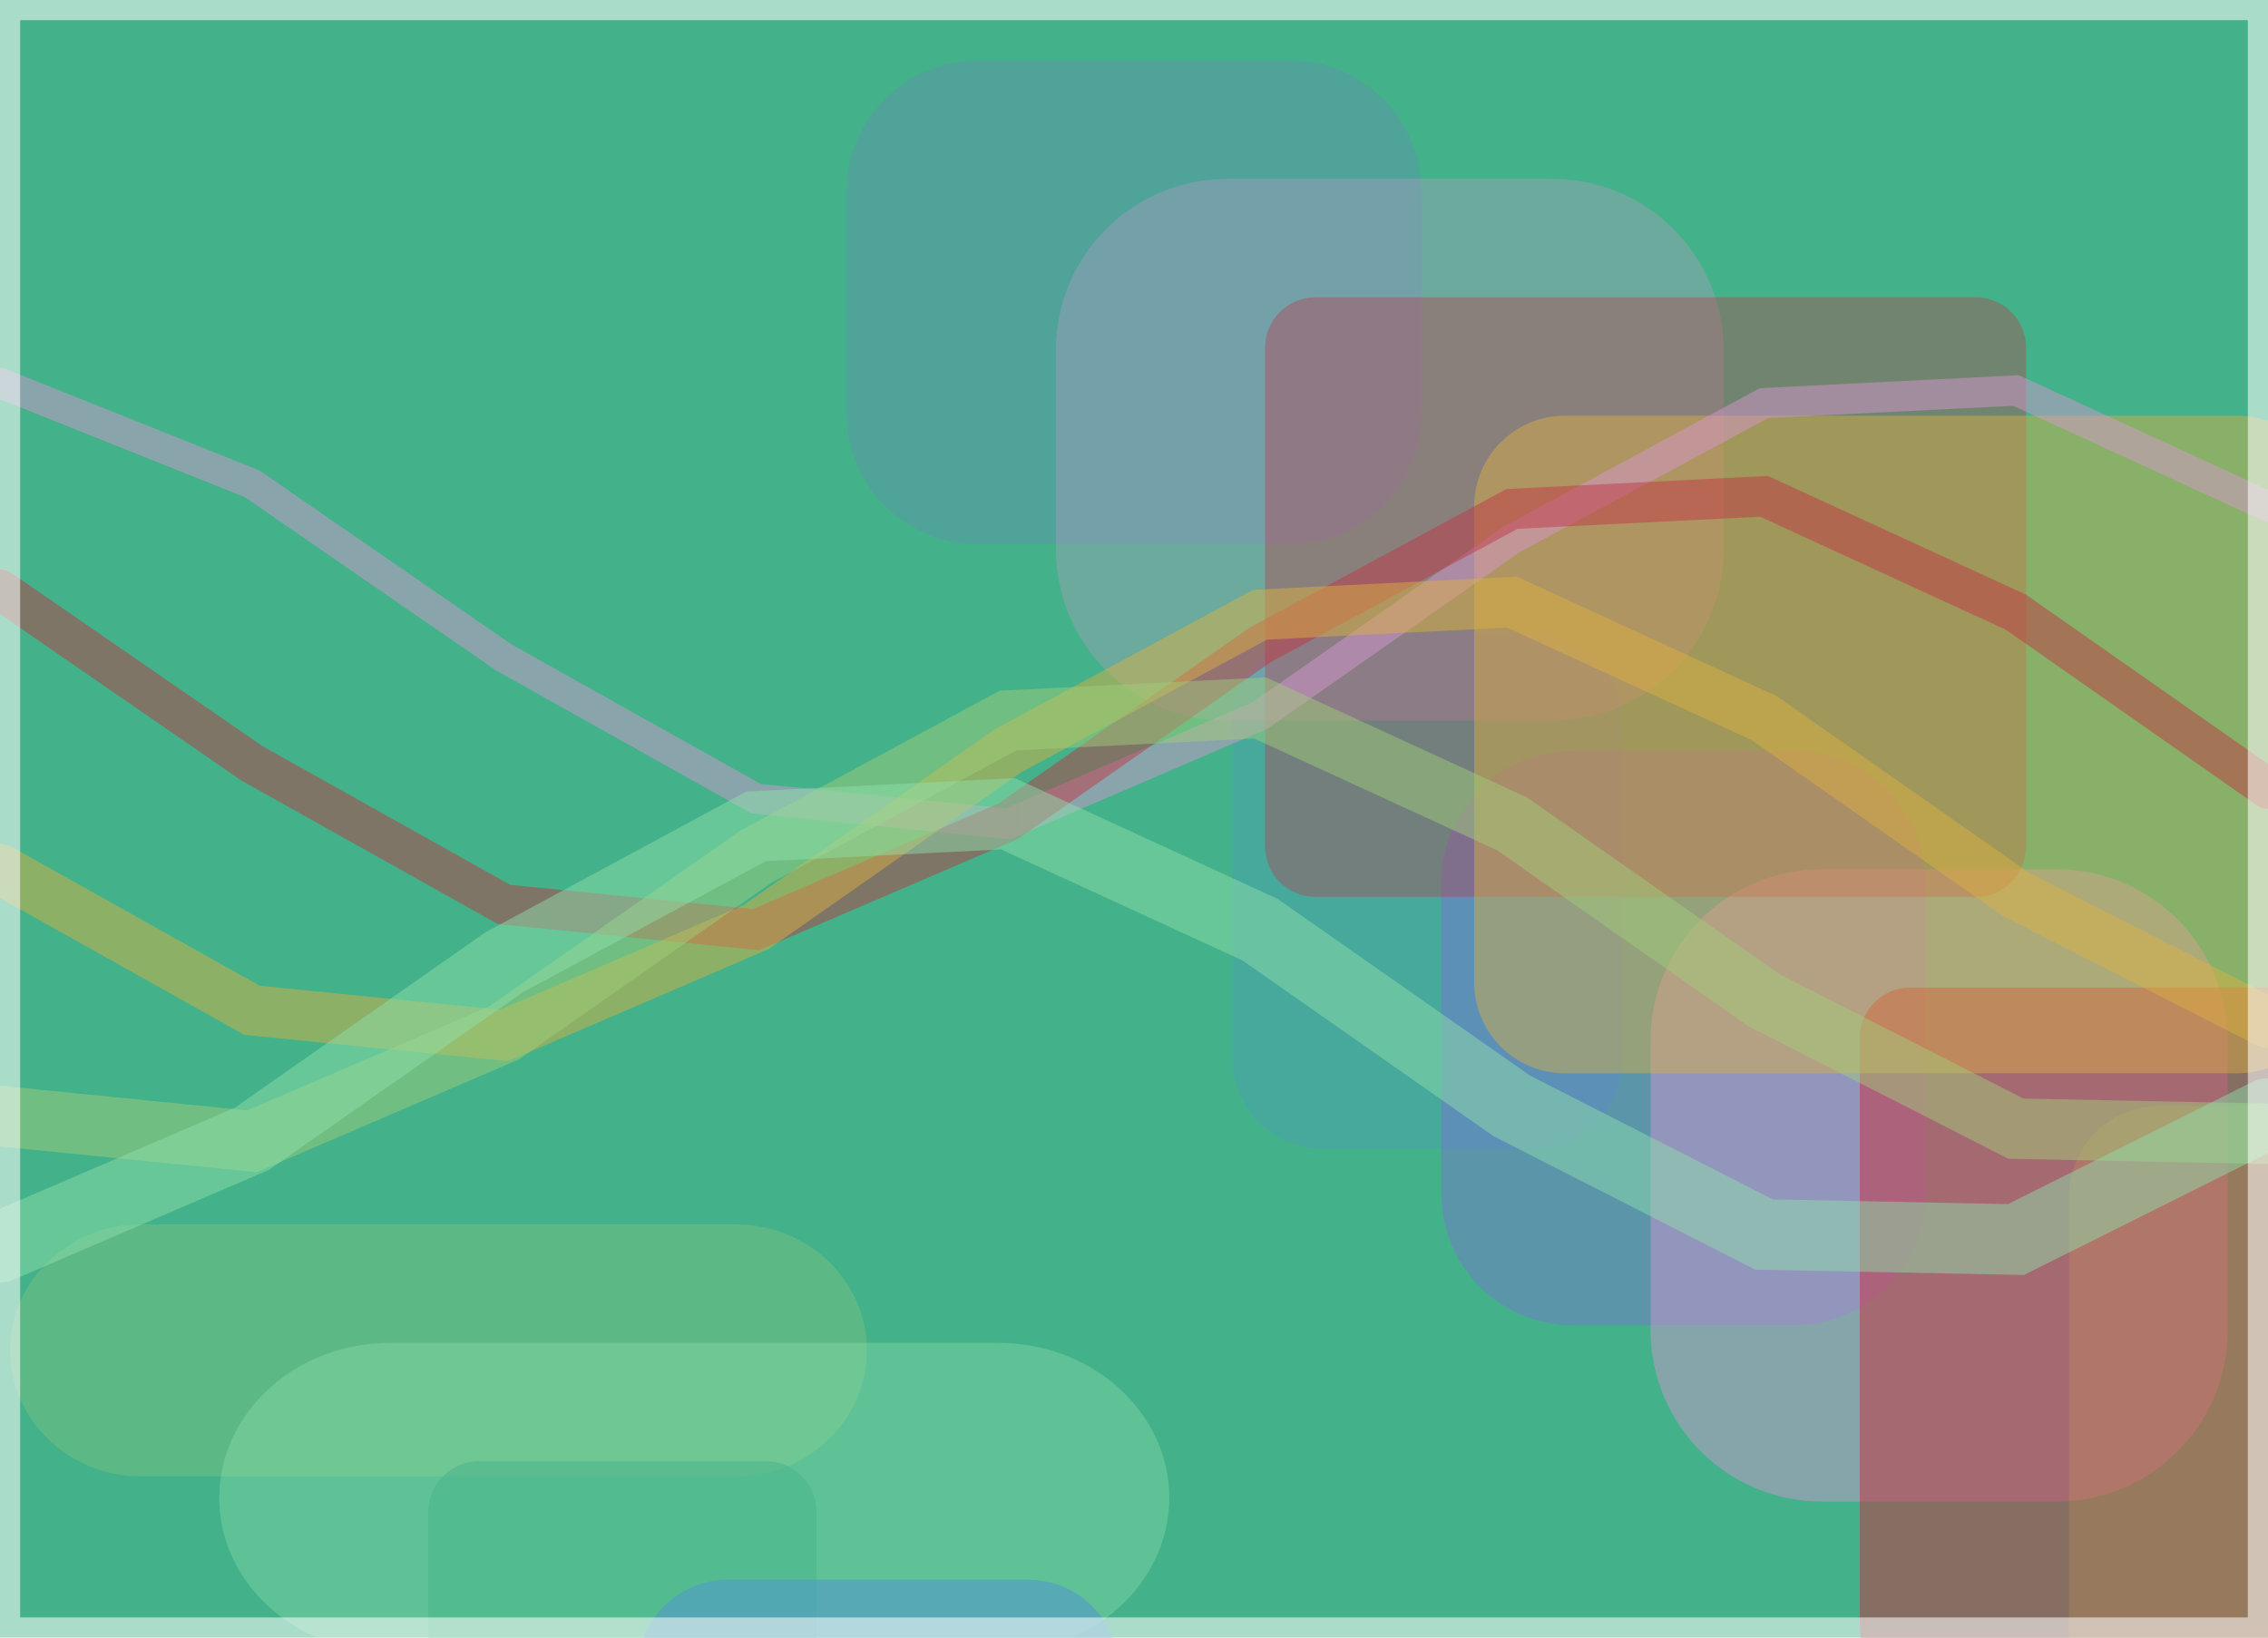
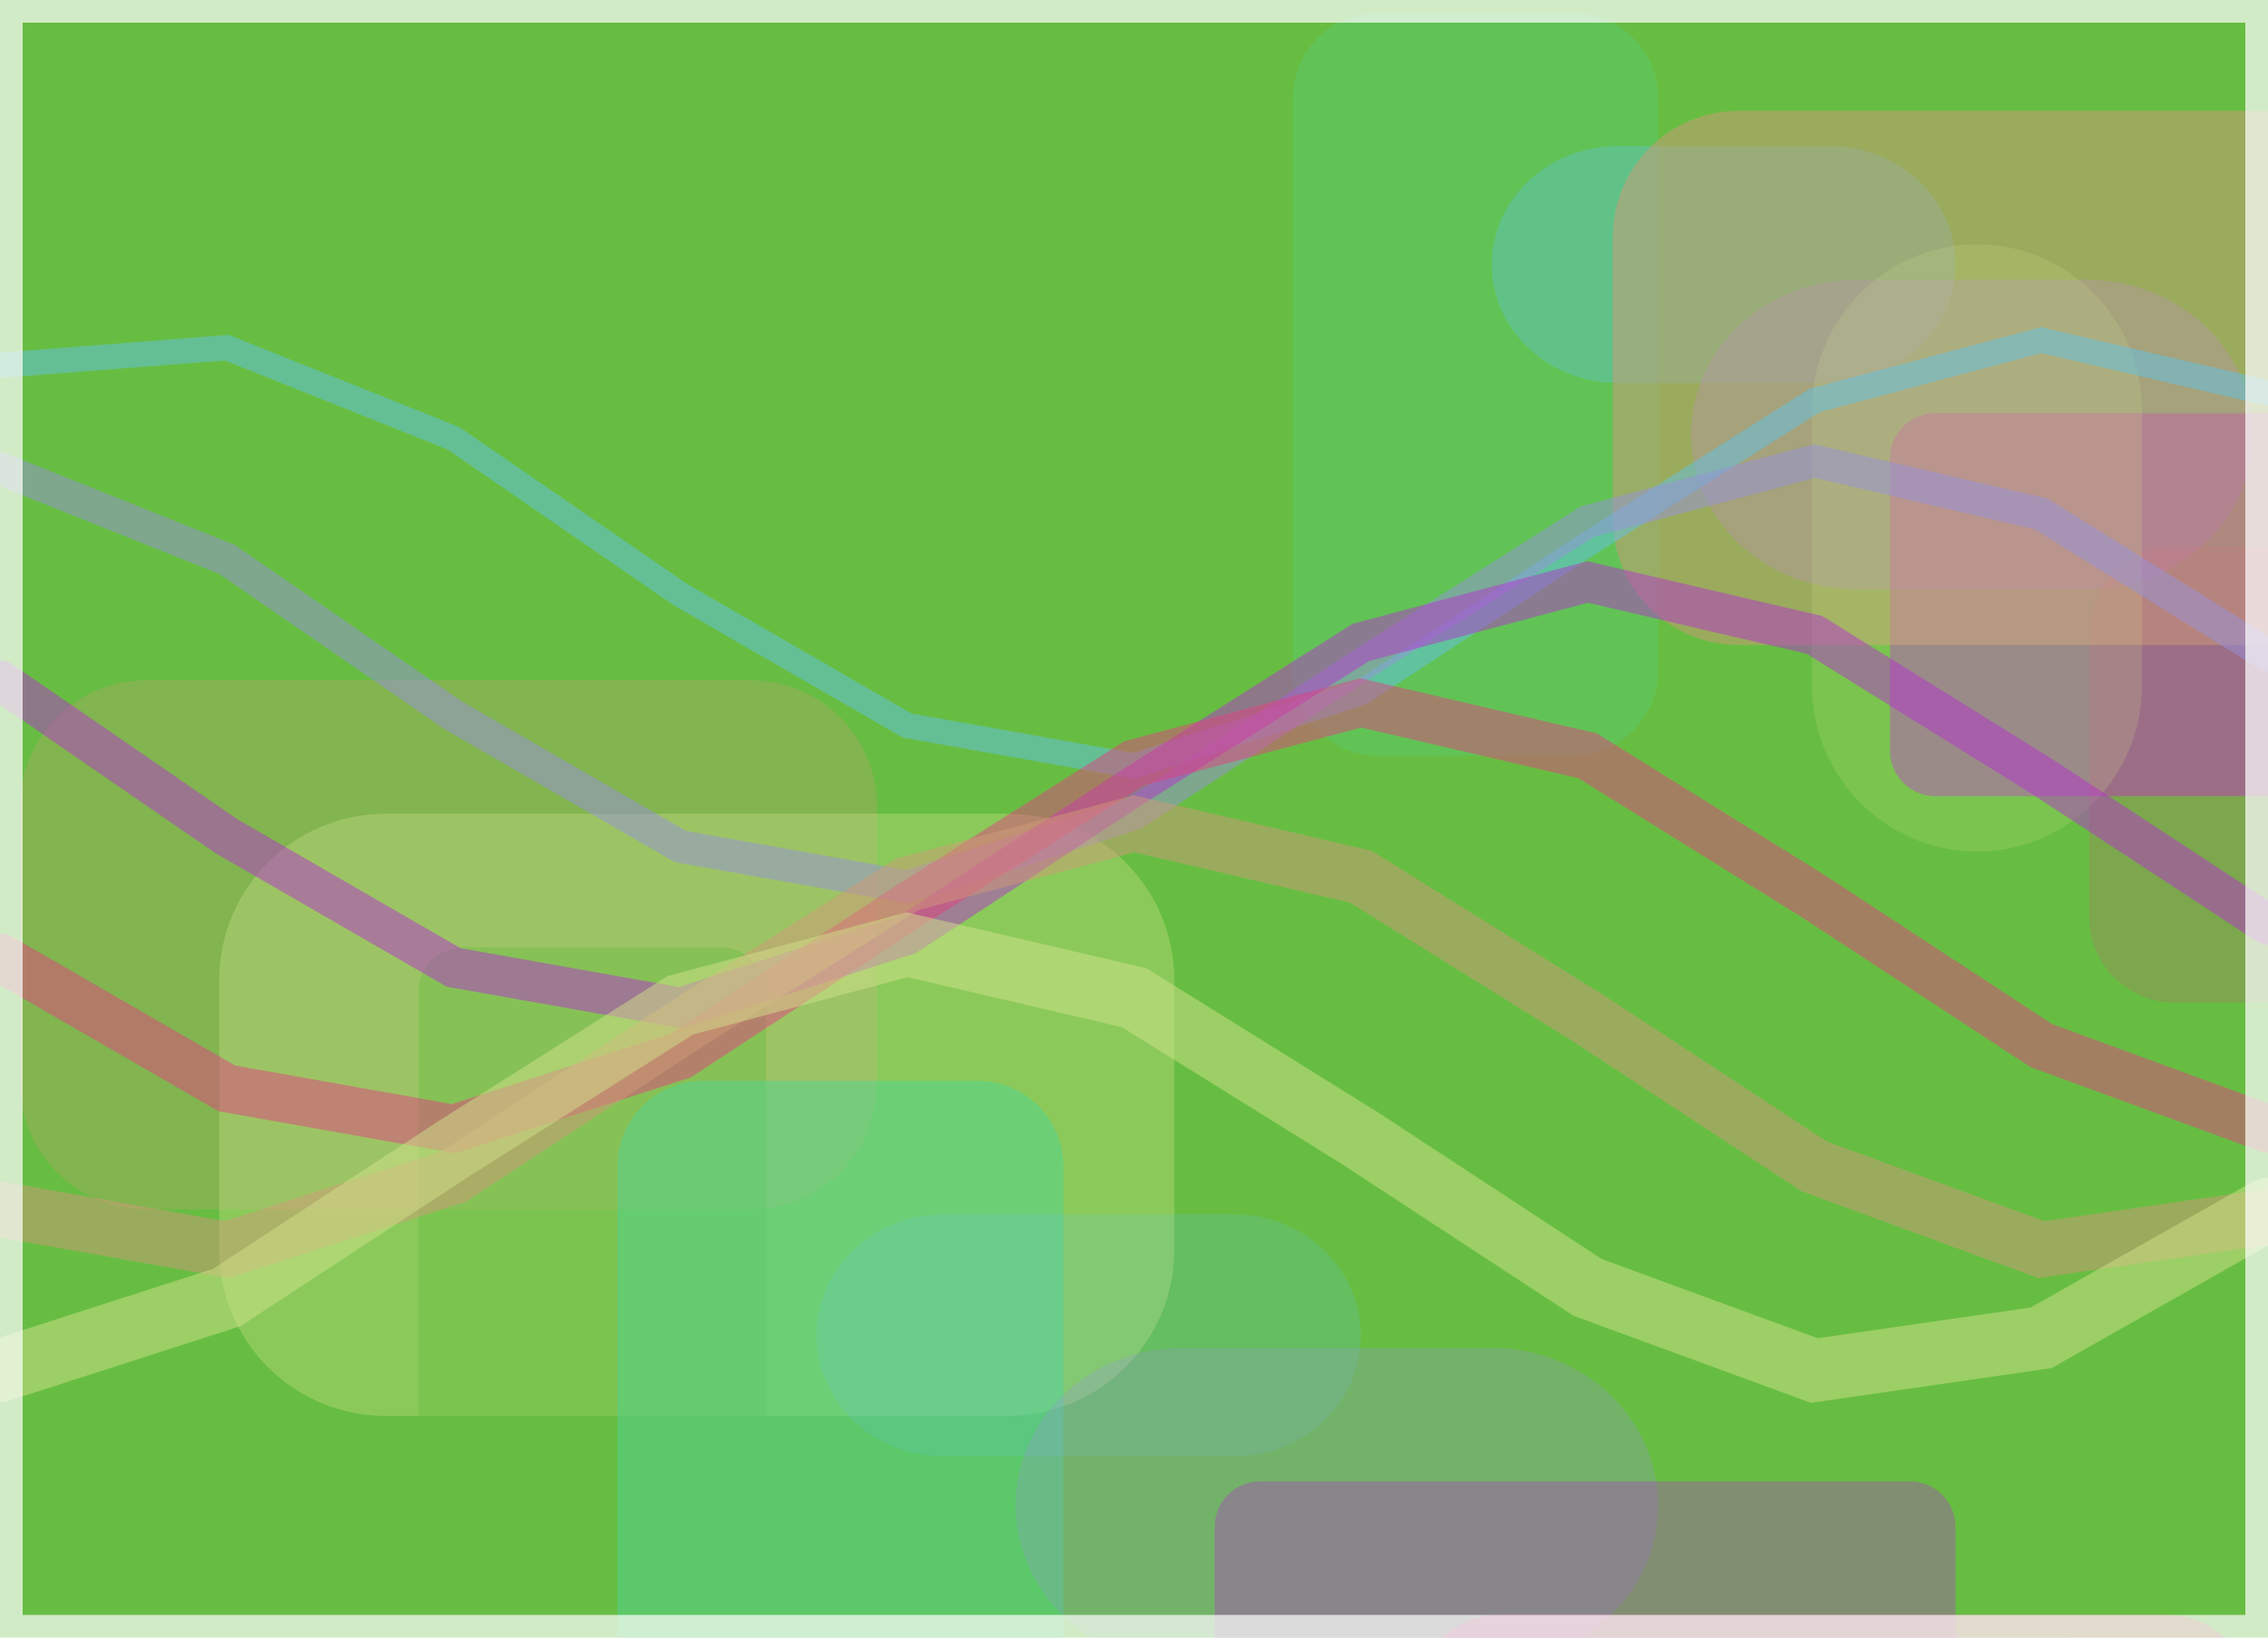
<svg xmlns="http://www.w3.org/2000/svg" viewBox="0 0 900 650" role="img" aria-label="Silver Ocean Calm abstract painting">
-   <rect width="900" height="650" fill="hsl(158, 45%, 48%)" />
-   <rect x="406" y="204" width="378" height="182" rx="20" fill="hsl(158, 45%, 48%)" opacity="0.18" />
-   <rect x="489" y="251" width="155" height="205" rx="36" fill="hsl(207, 57%, 56%)" opacity="0.27" />
-   <rect x="572" y="298" width="192" height="228" rx="52" fill="hsl(256, 69%, 64%)" opacity="0.36" />
-   <rect x="655" y="345" width="229" height="251" rx="68" fill="hsl(305, 45%, 72%)" opacity="0.45" />
-   <rect x="738" y="392" width="266" height="274" rx="20" fill="hsl(354, 57%, 48%)" opacity="0.54" />
-   <rect x="821" y="439" width="303" height="297" rx="36" fill="hsl(43, 69%, 56%)" opacity="0.18" />
-   <rect x="4" y="486" width="340" height="100" rx="52" fill="hsl(92, 45%, 64%)" opacity="0.27" />
-   <rect x="87" y="533" width="377" height="123" rx="68" fill="hsl(141, 57%, 72%)" opacity="0.36" />
-   <rect x="170" y="580" width="154" height="146" rx="20" fill="hsl(158, 45%, 48%)" opacity="0.45" />
-   <rect x="253" y="627" width="191" height="169" rx="36" fill="hsl(207, 57%, 56%)" opacity="0.54" />
-   <rect x="336" y="24" width="228" height="192" rx="52" fill="hsl(256, 69%, 64%)" opacity="0.18" />
-   <rect x="419" y="71" width="265" height="215" rx="68" fill="hsl(305, 45%, 72%)" opacity="0.27" />
-   <rect x="502" y="118" width="302" height="238" rx="20" fill="hsl(354, 57%, 48%)" opacity="0.36" />
-   <rect x="585" y="165" width="339" height="261" rx="36" fill="hsl(43, 69%, 56%)" opacity="0.45" />
-   <polyline points="0,152 100,192 200,261 300,317 400,327 500,284 600,214 700,160 800,155 900,201" fill="none" stroke="hsl(305, 45%, 72%)" stroke-width="12" opacity="0.48" stroke-linecap="round" />
-   <polyline points="0,234 100,303 200,359 300,369 400,326 500,256 600,202 700,197 800,243 900,313" fill="none" stroke="hsl(354, 57%, 48%)" stroke-width="16" opacity="0.48" stroke-linecap="round" />
-   <polyline points="0,345 100,401 200,411 300,368 400,298 500,244 600,239 700,285 800,355 900,406" fill="none" stroke="hsl(43, 69%, 56%)" stroke-width="20" opacity="0.48" stroke-linecap="round" />
-   <polyline points="0,443 100,453 200,410 300,340 400,286 500,281 600,327 700,397 800,448 900,450" fill="none" stroke="hsl(92, 45%, 64%)" stroke-width="24" opacity="0.48" stroke-linecap="round" />
-   <polyline points="0,495 100,452 200,382 300,328 400,323 500,369 600,439 700,490 800,492 900,442" fill="none" stroke="hsl(141, 57%, 72%)" stroke-width="28" opacity="0.48" stroke-linecap="round" />
-   <rect x="0" y="0" width="900" height="650" fill="none" stroke="rgba(255,255,255,.55)" stroke-width="16" />
+   <rect width="900" height="650" fill="hsl(102, 48%, 50%)" />
+   <rect x="434" y="602" width="386" height="266" rx="18" fill="hsl(102, 48%, 50%)" opacity="0.18" />
+   <rect x="513" y="5" width="145" height="295" rx="34" fill="hsl(149, 60%, 57%)" opacity="0.26" />
+   <rect x="592" y="58" width="184" height="94" rx="50" fill="hsl(196, 72%, 64%)" opacity="0.34" />
+   <rect x="671" y="111" width="223" height="123" rx="66" fill="hsl(243, 48%, 71%)" opacity="0.42" />
+   <rect x="750" y="164" width="262" height="152" rx="18" fill="hsl(290, 60%, 50%)" opacity="0.50" />
+   <rect x="829" y="217" width="301" height="181" rx="34" fill="hsl(337, 72%, 57%)" opacity="0.18" />
+   <rect x="8" y="270" width="340" height="210" rx="50" fill="hsl(24, 48%, 64%)" opacity="0.26" />
+   <rect x="87" y="323" width="379" height="239" rx="66" fill="hsl(71, 60%, 71%)" opacity="0.34" />
+   <rect x="166" y="376" width="138" height="268" rx="18" fill="hsl(102, 48%, 50%)" opacity="0.42" />
+   <rect x="245" y="429" width="177" height="297" rx="34" fill="hsl(149, 60%, 57%)" opacity="0.50" />
+   <rect x="324" y="482" width="216" height="96" rx="50" fill="hsl(196, 72%, 64%)" opacity="0.18" />
+   <rect x="403" y="535" width="255" height="125" rx="66" fill="hsl(243, 48%, 71%)" opacity="0.26" />
+   <rect x="482" y="588" width="294" height="154" rx="18" fill="hsl(290, 60%, 50%)" opacity="0.34" />
+   <rect x="561" y="641" width="333" height="183" rx="34" fill="hsl(337, 72%, 57%)" opacity="0.42" />
+   <rect x="640" y="44" width="372" height="212" rx="50" fill="hsl(24, 48%, 64%)" opacity="0.50" />
+   <rect x="719" y="97" width="131" height="241" rx="66" fill="hsl(71, 60%, 71%)" opacity="0.18" />
+   <polyline points="0,145 90,138 180,174 270,236 360,288 450,304 540,275 630,216 720,159 810,135 900,156" fill="none" stroke="hsl(196, 72%, 64%)" stroke-width="10" opacity="0.5" stroke-linecap="round" />
+   <polyline points="0,186 90,222 180,284 270,336 360,352 450,323 540,264 630,207 720,183 810,204 900,260" fill="none" stroke="hsl(243, 48%, 71%)" stroke-width="13" opacity="0.5" stroke-linecap="round" />
+   <polyline points="0,270 90,332 180,384 270,400 360,371 450,312 540,255 630,231 720,252 810,308 900,367" fill="none" stroke="hsl(290, 60%, 50%)" stroke-width="16" opacity="0.5" stroke-linecap="round" />
+   <polyline points="0,380 90,432 180,448 270,419 360,360 450,303 540,279 630,300 720,356 810,415 900,448" fill="none" stroke="hsl(337, 72%, 57%)" stroke-width="19" opacity="0.5" stroke-linecap="round" />
+   <polyline points="0,480 90,496 180,467 270,408 360,351 450,327 540,348 630,404 720,463 810,496 900,483" fill="none" stroke="hsl(24, 48%, 64%)" stroke-width="22" opacity="0.5" stroke-linecap="round" />
+   <polyline points="0,544 90,515 180,456 270,399 360,375 450,396 540,452 630,511 720,544 810,531 900,480" fill="none" stroke="hsl(71, 60%, 71%)" stroke-width="25" opacity="0.5" stroke-linecap="round" />
+   <rect x="0" y="0" width="900" height="650" fill="none" stroke="rgba(255,255,255,.7)" stroke-width="18" />
</svg>
